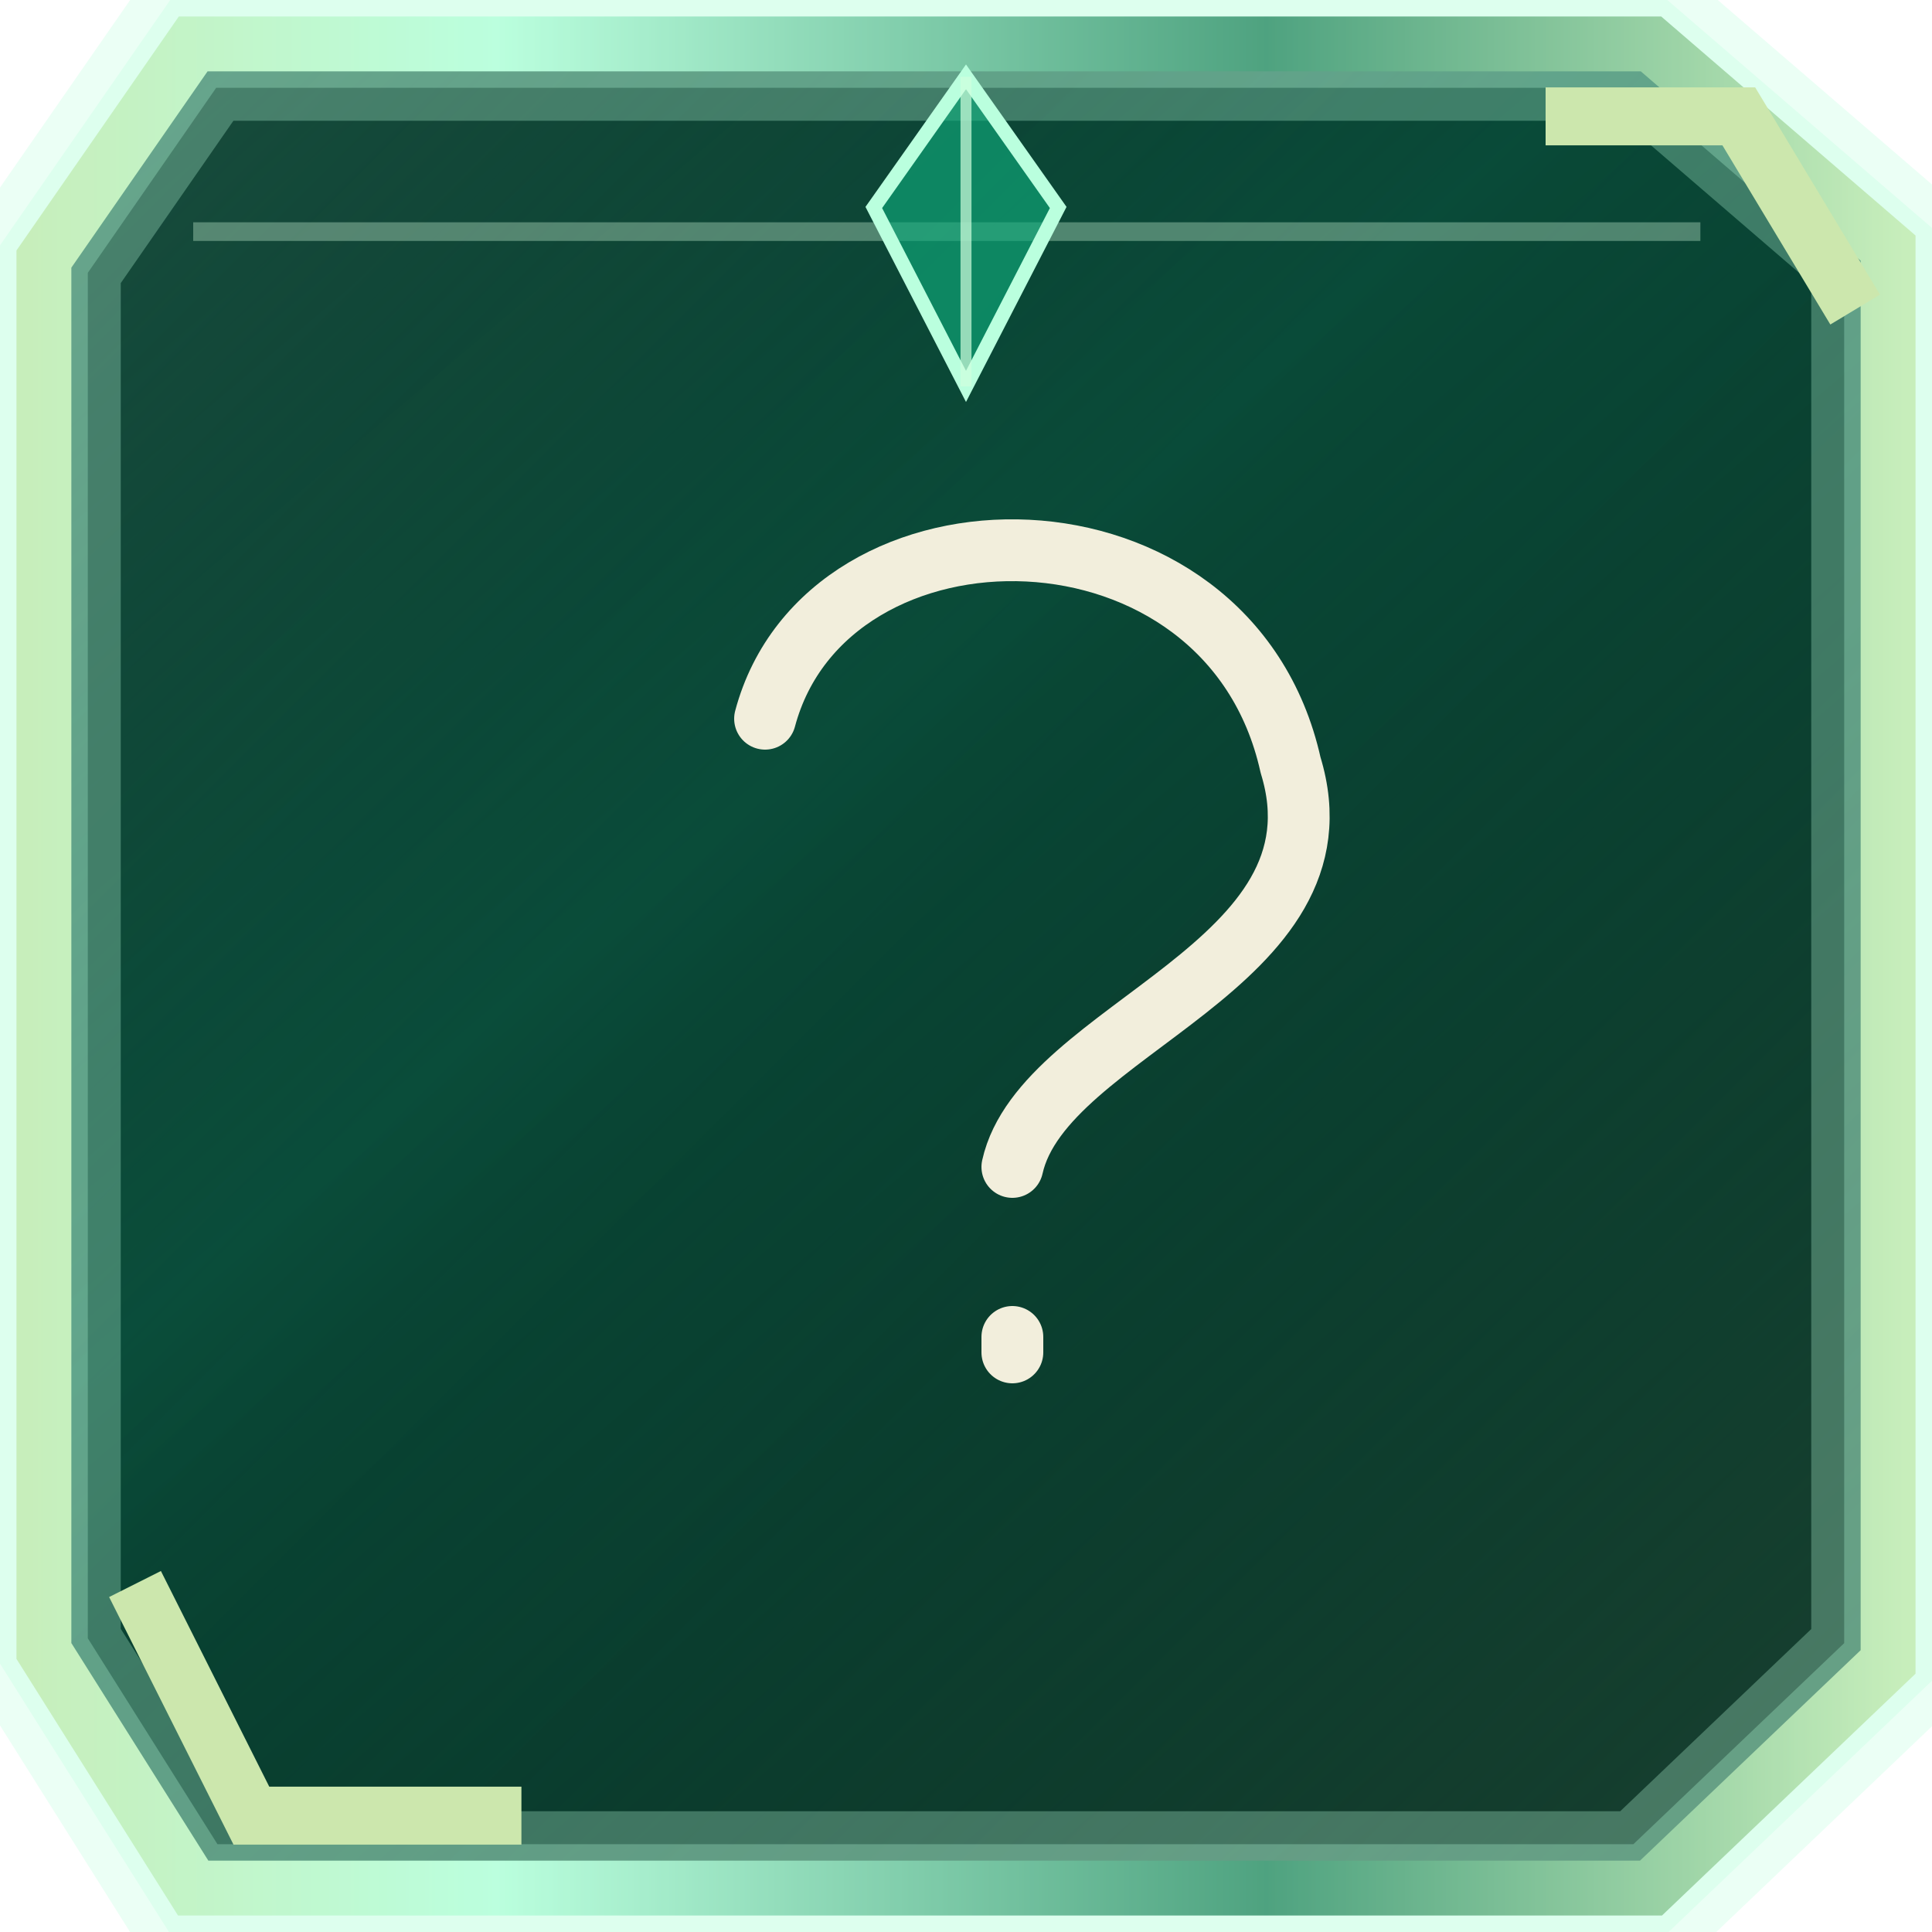
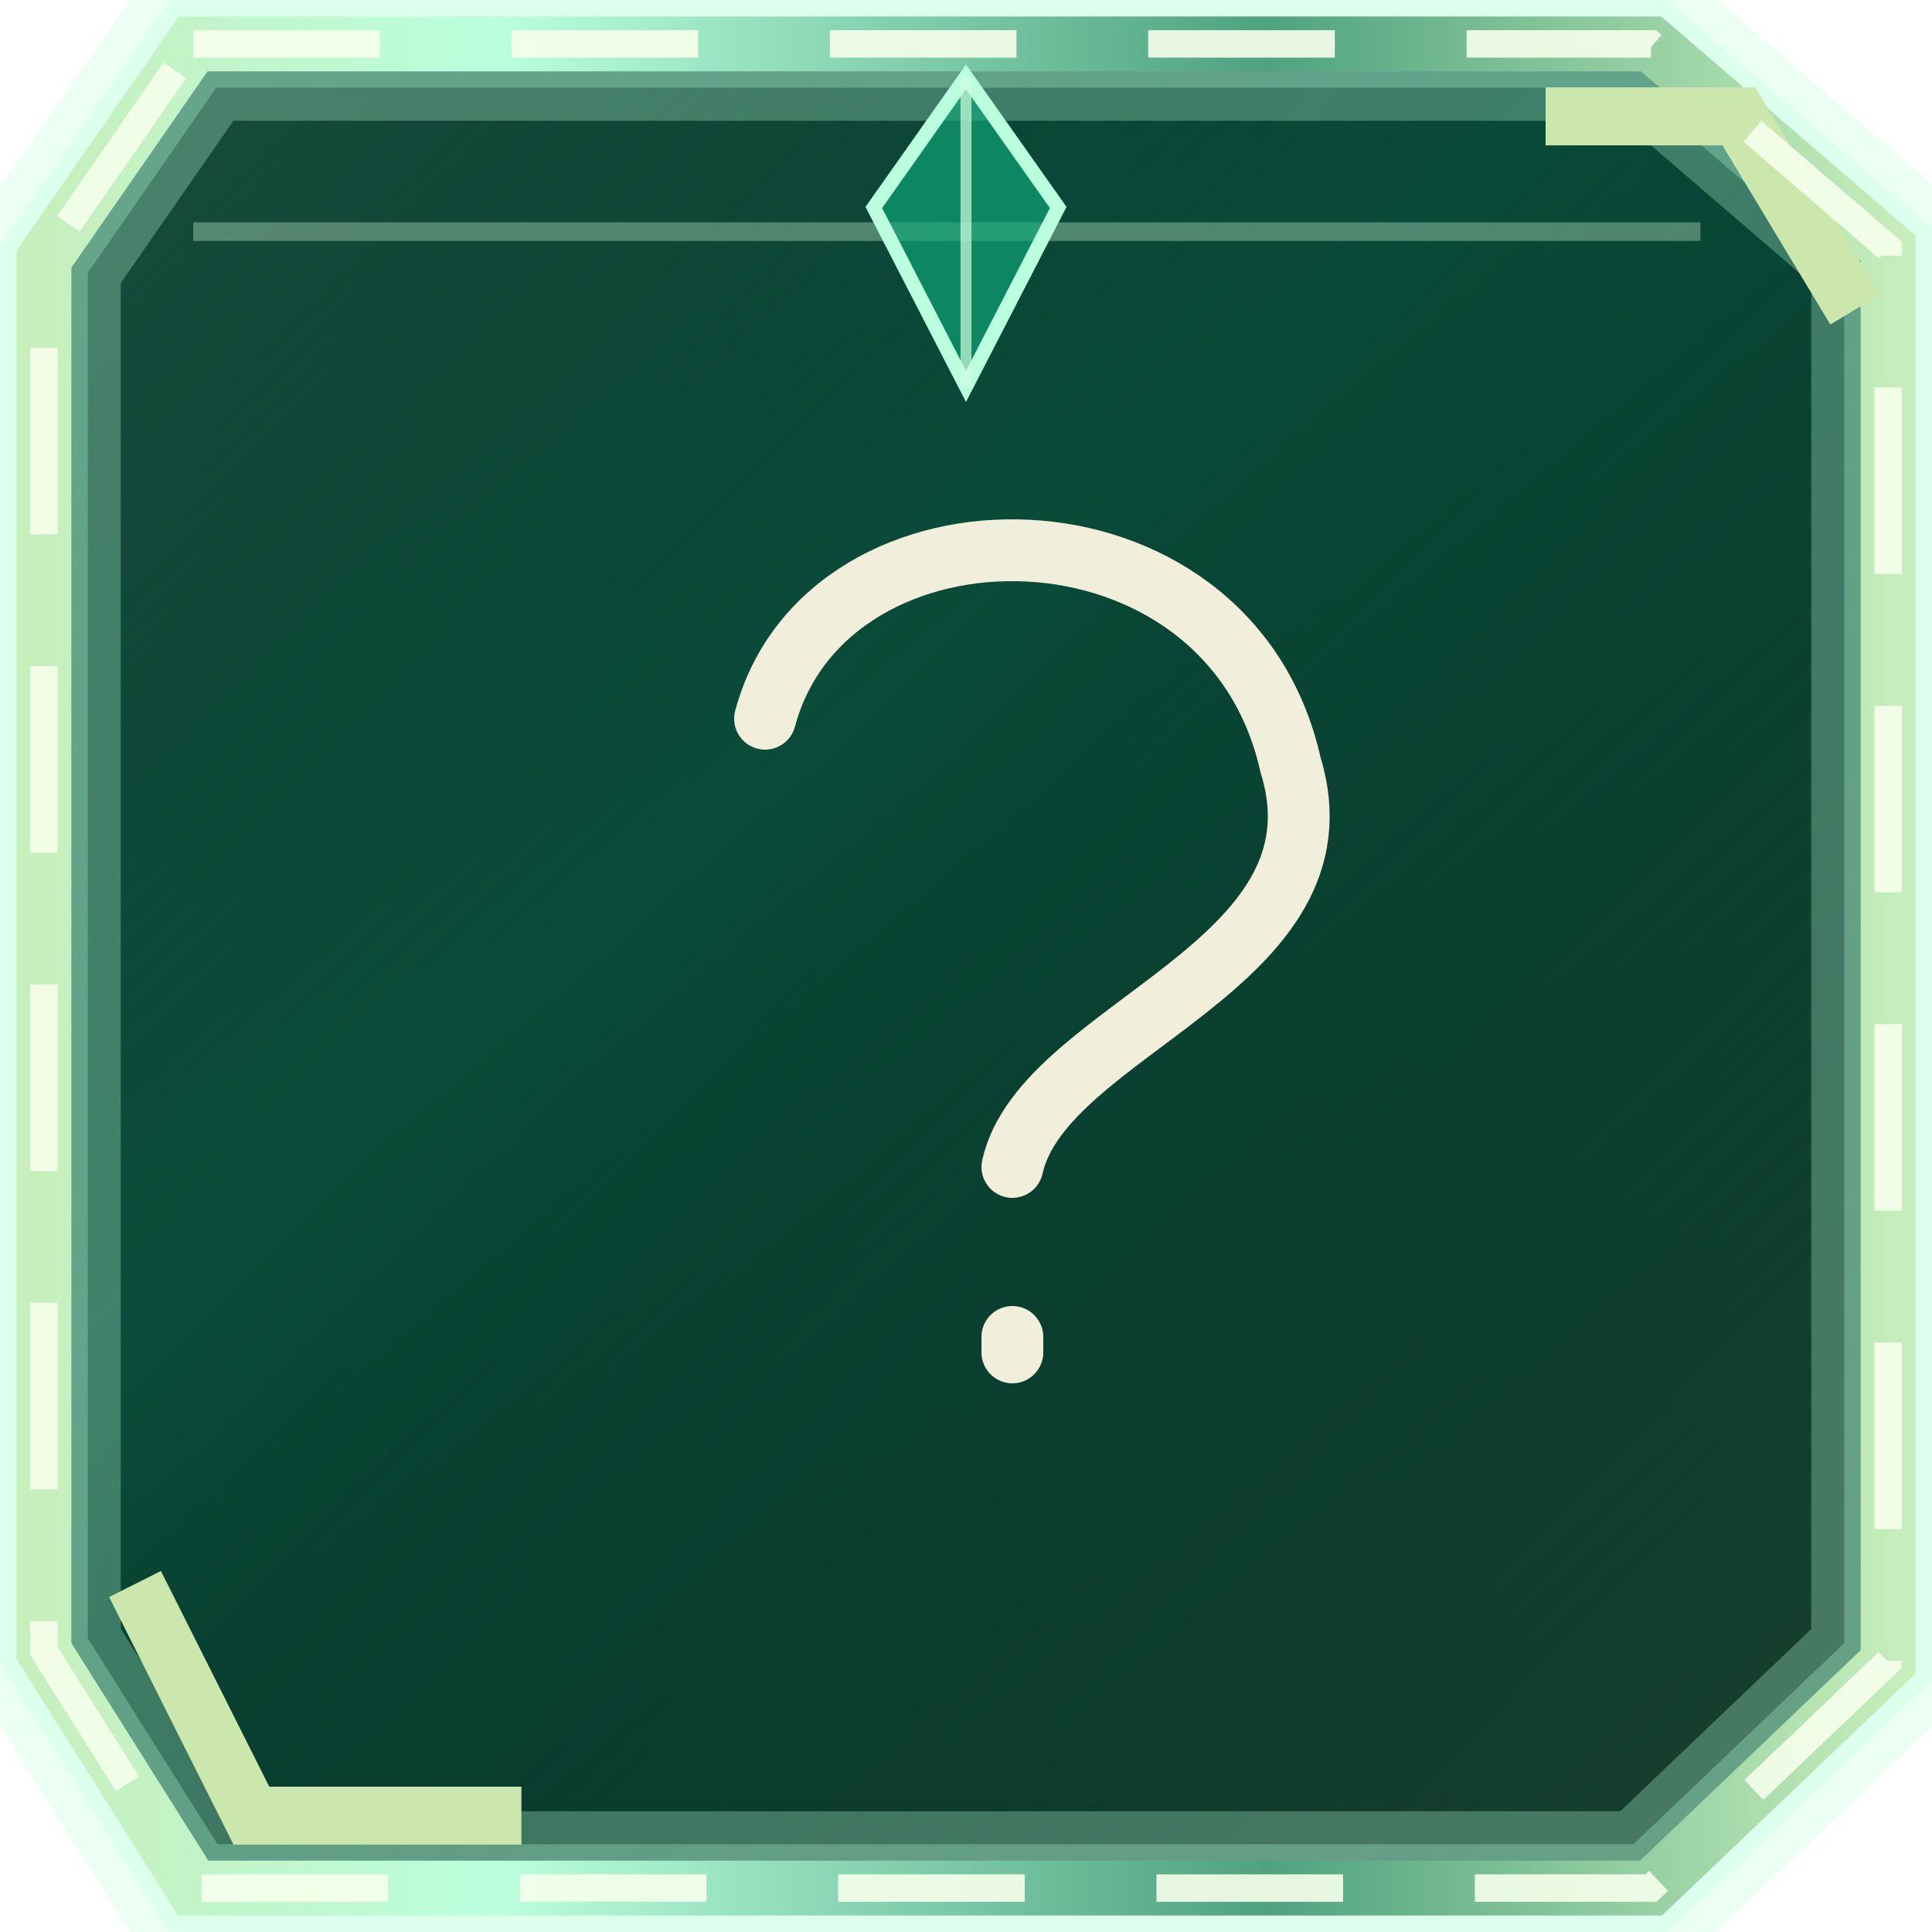
<svg xmlns="http://www.w3.org/2000/svg" width="176" height="176" viewBox="0 0 176 176" data-component="ayuda" data-state="enfocado">
  <defs>
    <linearGradient id="base" x1="0" y1="0" x2=".85" y2="1">
      <stop stop-color="#071b17" />
      <stop offset=".43" stop-color="#0a4635" />
      <stop offset="1" stop-color="#061812" />
    </linearGradient>
    <linearGradient id="glass" x1="0" y1="0" x2="1" y2="1">
      <stop stop-color="#5defbb" stop-opacity=".24" />
      <stop offset=".45" stop-color="#008a67" stop-opacity=".05" />
      <stop offset="1" stop-color="#70ffbc" stop-opacity=".20" />
    </linearGradient>
    <linearGradient id="edge" x1="0" y1="0" x2="1" y2="0">
      <stop stop-color="#cce7ad" />
      <stop offset=".25" stop-color="#baffde" />
      <stop offset=".66" stop-color="#207b58" />
      <stop offset="1" stop-color="#cce7ad" />
    </linearGradient>
    <linearGradient id="bar" x1="0" x2="1" y1="0" y2=".2">
      <stop stop-color="#138b64" />
      <stop offset=".45" stop-color="#baffde" />
      <stop offset="1" stop-color="#0b9a6b" />
    </linearGradient>
    <radialGradient id="aura">
      <stop stop-color="#baffde" stop-opacity=".30" />
      <stop offset="1" stop-color="#baffde" stop-opacity="0" />
    </radialGradient>
  </defs>
  <path d="M 17.6 4 L 150.4 4 L 172.0 22.6 L 172.0 151.4 L 150.4 172.0 L 17.6 172.0 L 4 150.4 L 4 23.6 Z" fill="url(#base)" stroke="#baffde" stroke-opacity=".30" stroke-width="8" />
  <path d="M 17.6 4 L 150.4 4 L 172.0 22.6 L 172.0 151.4 L 150.4 172.0 L 17.6 172.0 L 4 150.4 L 4 23.6 Z" fill="url(#glass)" stroke="url(#edge)" stroke-width="5" />
  <path d="M 17.6 4 L 150.4 4 L 172.0 22.6 L 172.0 151.4 L 150.4 172.0 L 17.6 172.0 L 4 150.4 L 4 23.6 Z" fill="none" stroke="#baffde" stroke-opacity="0.3" stroke-width="14" />
  <path d="M 17.6 21.1 L 154.9 21.1" stroke="#d7ffdf" stroke-opacity=".34" stroke-width="1.7" />
  <path d="M 12.3 144.3 L 22.9 165.4 L 47.5 165.4" stroke="#cce7ad" stroke-width="5.28" fill="none" />
  <path d="M 140.8 10.6 L 158.4 10.6 L 169.0 28.2" stroke="#cce7ad" stroke-width="5.28" fill="none" />
  <path d="M 88.0 7.0 L 96.4 18.9 L 88.0 35.2 L 79.6 18.9 Z" stroke="#baffde" stroke-width="1.3" fill="#0eaa7a" fill-opacity=".65" />
  <path d="M 88.0 7.0 L 88.0 35.2" stroke="#d1ffdf" stroke-opacity=".7" />
  <g data-icon="ayuda" transform="translate(88.0 88.0) scale(1.408)" stroke="#f2eedc" stroke-width="4" stroke-linecap="round" stroke-linejoin="round" fill="none">
    <path d="M -13 -16 C -9 -31 17 -31 21 -13 C 25 0 5 4 3 13 M 3 24 L 3 25" />
  </g>
+   <path d="M 17.6 4 L 150.4 4 L 172.0 22.6 L 172.0 151.4 L 150.4 172.0 L 17.6 172.0 L 4 150.4 L 4 23.6 Z" fill="none" stroke="#f6ffeb" stroke-width="2.5" stroke-dasharray="17 12" stroke-opacity=".9" />
</svg>
